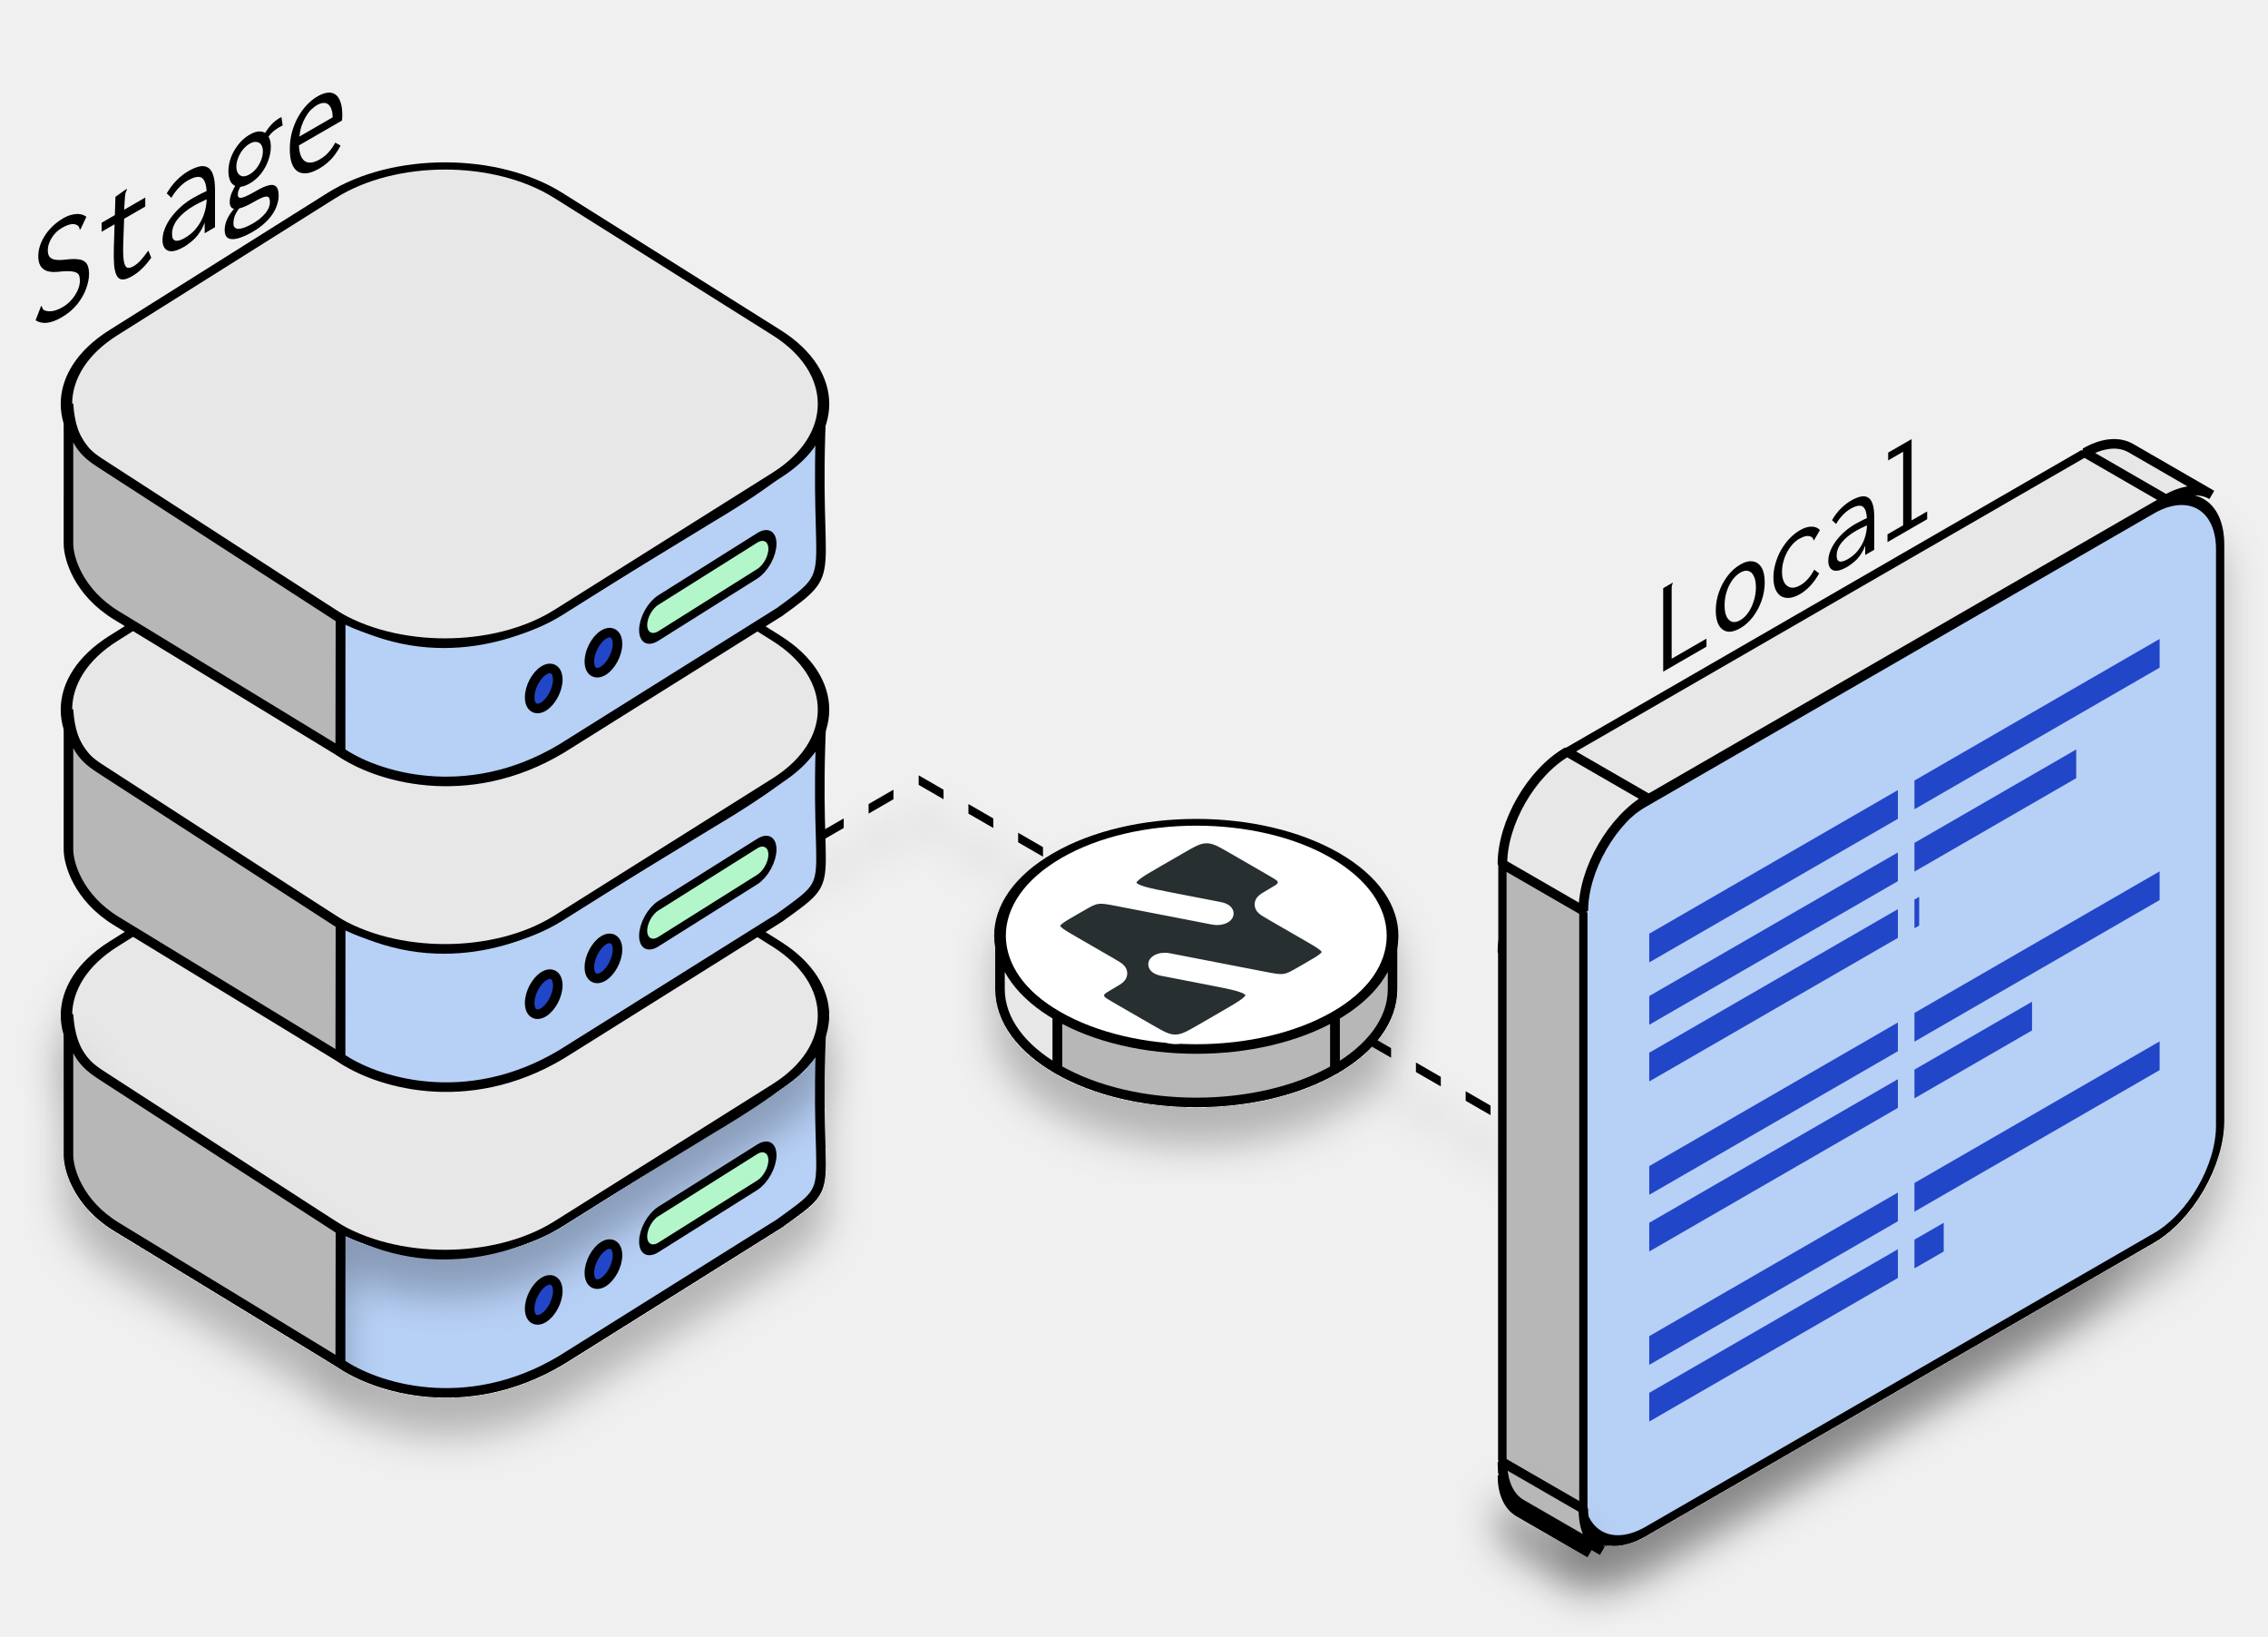
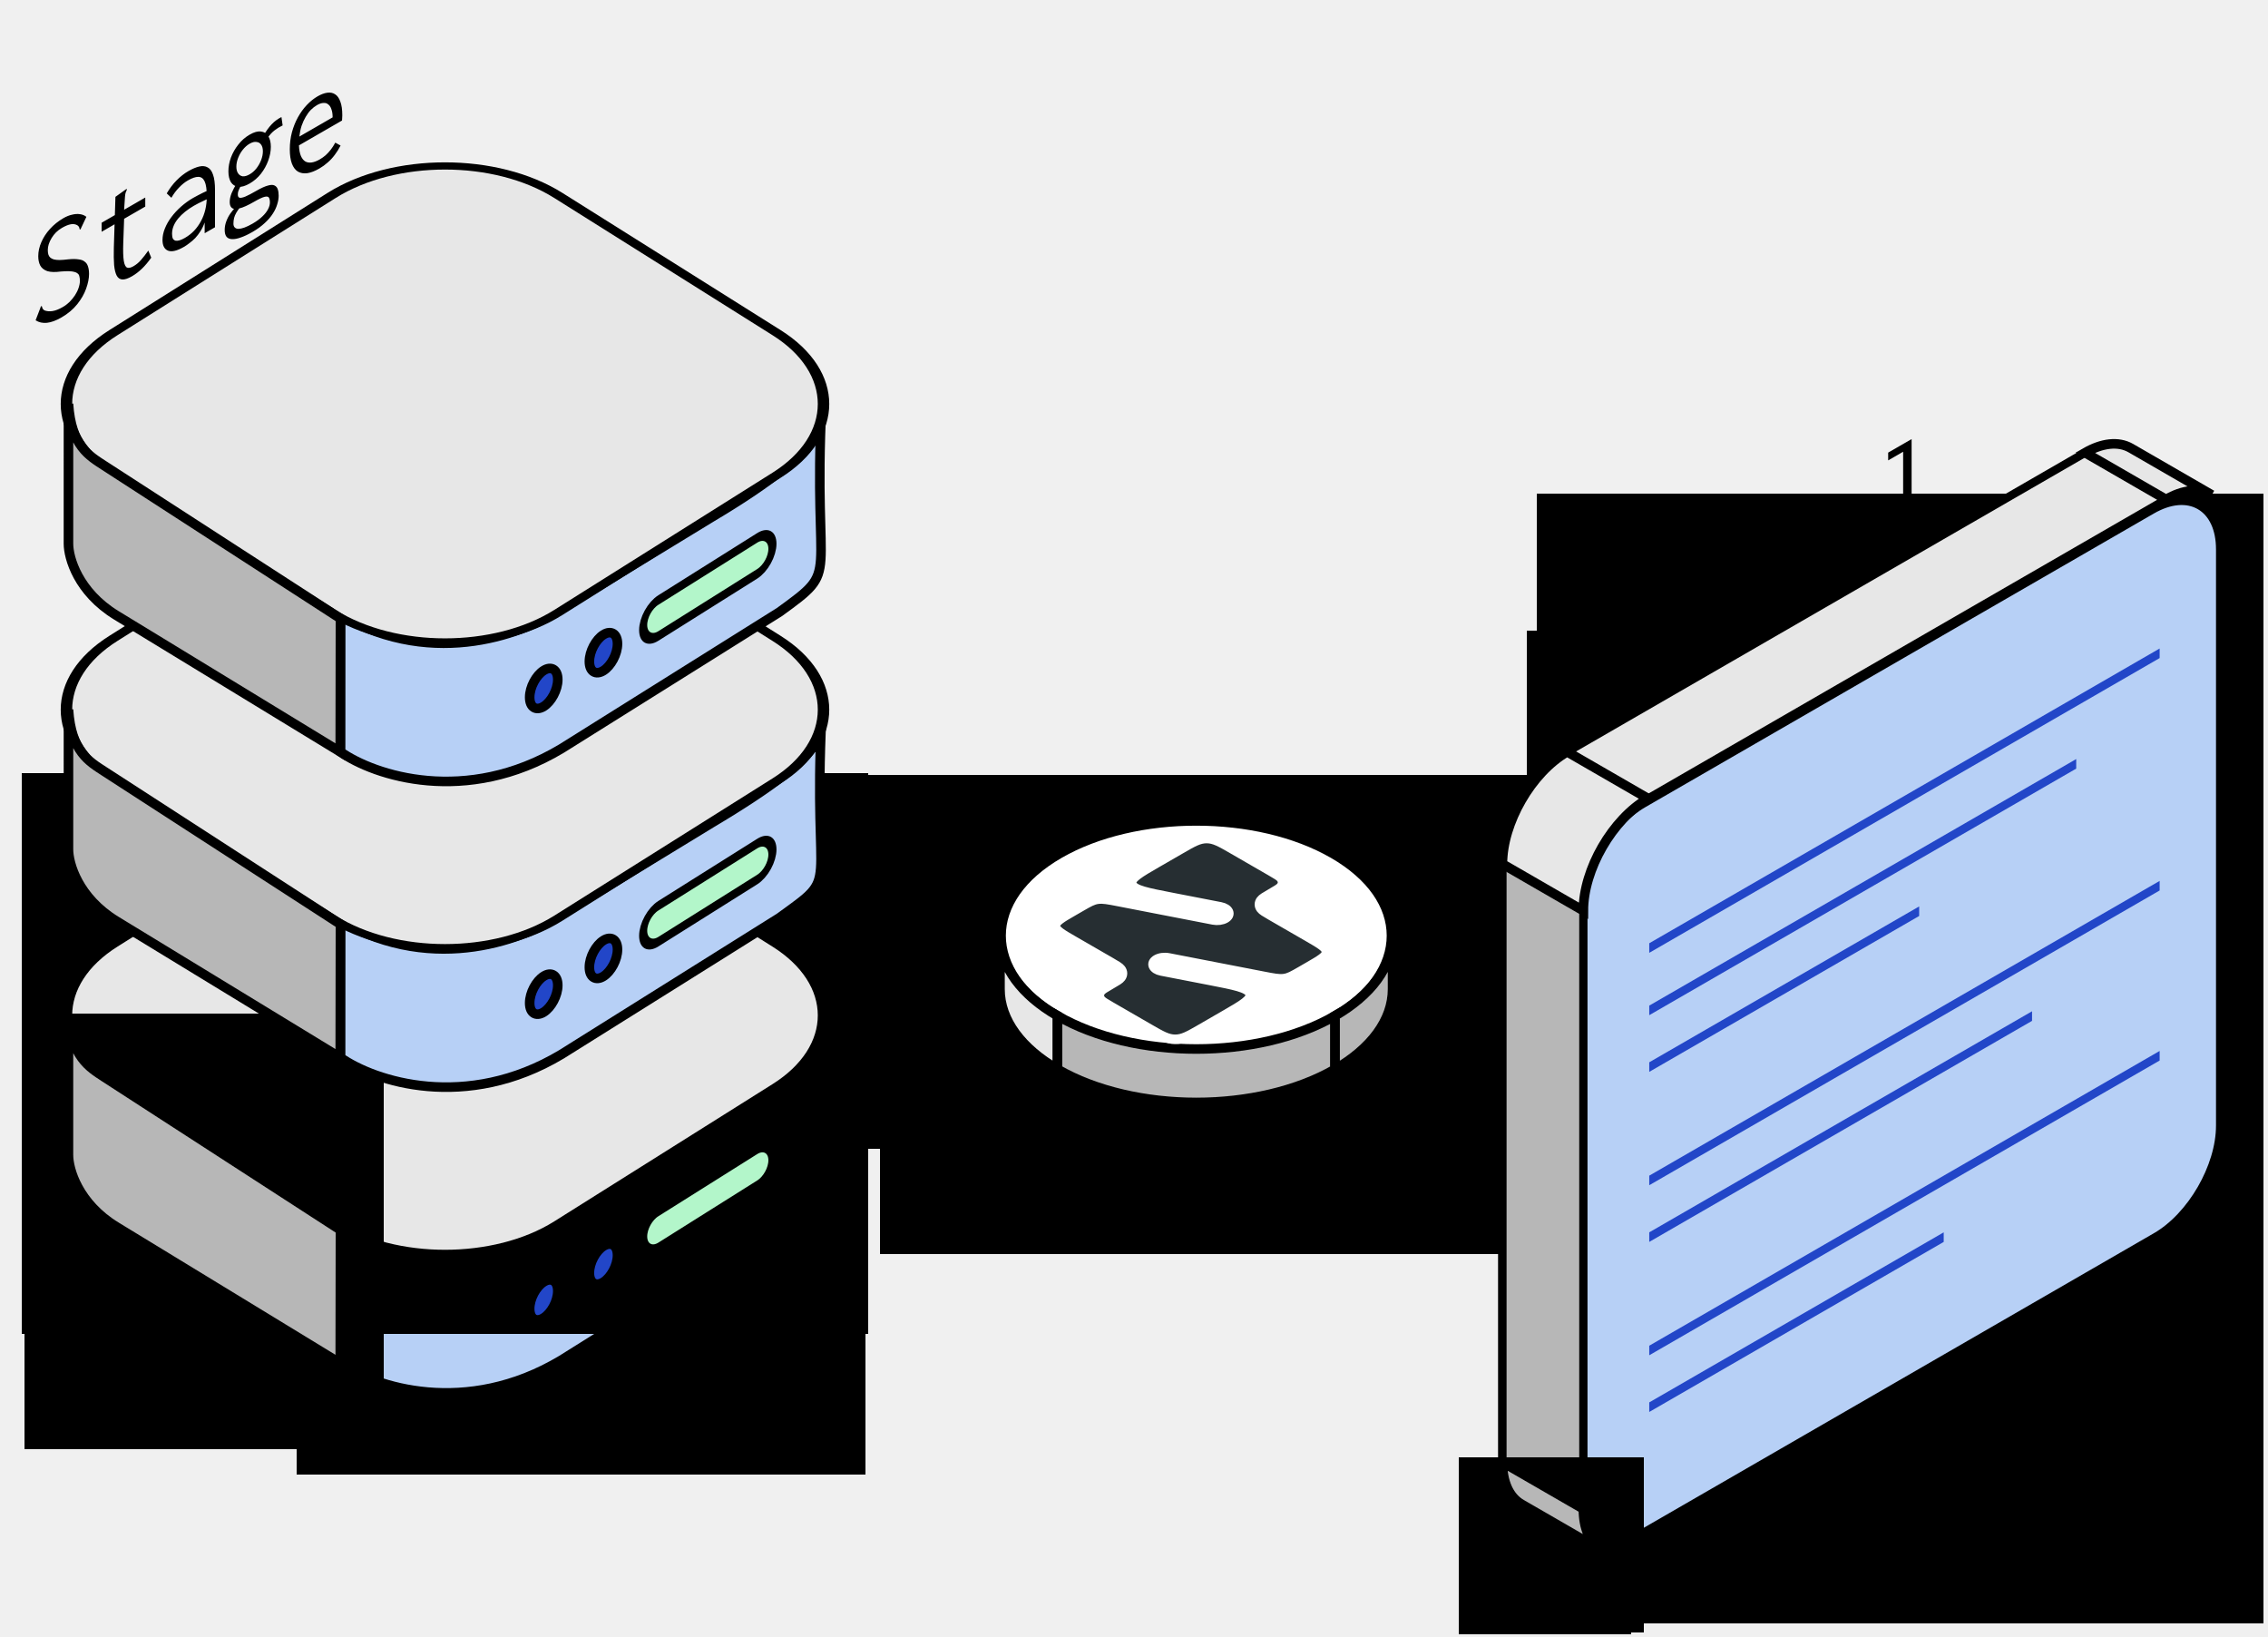
<svg xmlns="http://www.w3.org/2000/svg" width="237" height="171" viewBox="0 0 237 171" fill="none">
  <path d="M6.423 33.165C5.859 33.49 5.351 33.677 4.898 33.725C4.455 33.768 4.062 33.68 3.721 33.461L4.219 32.165L4.275 31.989L4.372 31.997C4.39 32.061 4.413 32.133 4.441 32.213C4.469 32.282 4.533 32.352 4.635 32.421C4.875 32.517 5.152 32.544 5.466 32.501C5.79 32.453 6.155 32.312 6.561 32.077C6.82 31.928 7.055 31.749 7.268 31.541C7.489 31.317 7.679 31.085 7.836 30.845C8.002 30.589 8.127 30.336 8.21 30.085C8.302 29.818 8.349 29.568 8.349 29.333C8.349 29.152 8.33 28.997 8.293 28.869C8.265 28.736 8.205 28.637 8.113 28.573C8.03 28.493 7.914 28.437 7.767 28.405C7.619 28.362 7.429 28.338 7.198 28.333C6.968 28.328 6.69 28.338 6.367 28.365C5.767 28.445 5.291 28.432 4.94 28.325C4.598 28.202 4.353 28.008 4.206 27.741C4.067 27.469 3.998 27.146 3.998 26.773C3.998 26.282 4.104 25.794 4.316 25.309C4.529 24.813 4.829 24.352 5.217 23.925C5.614 23.482 6.085 23.104 6.63 22.789C6.944 22.608 7.245 22.488 7.531 22.429C7.827 22.354 8.099 22.336 8.349 22.373C8.607 22.405 8.834 22.498 9.028 22.653L8.487 23.797L8.404 23.973L8.321 23.957C8.312 23.877 8.293 23.802 8.265 23.733C8.238 23.664 8.173 23.594 8.071 23.525C7.85 23.408 7.614 23.378 7.365 23.437C7.115 23.485 6.82 23.608 6.478 23.805C6.247 23.938 6.039 24.096 5.854 24.277C5.679 24.453 5.526 24.648 5.397 24.861C5.268 25.074 5.166 25.293 5.092 25.517C5.028 25.725 4.995 25.925 4.995 26.117C4.995 26.298 5.014 26.453 5.051 26.581C5.088 26.709 5.152 26.816 5.245 26.901C5.337 26.986 5.462 27.053 5.619 27.101C5.785 27.144 5.988 27.165 6.229 27.165C6.478 27.16 6.778 27.136 7.129 27.093C7.554 27.05 7.905 27.05 8.182 27.093C8.469 27.12 8.69 27.2 8.847 27.333C9.014 27.45 9.129 27.618 9.194 27.837C9.268 28.05 9.305 28.312 9.305 28.621C9.305 29.08 9.203 29.592 9 30.157C8.806 30.706 8.496 31.248 8.071 31.781C7.647 32.314 7.097 32.776 6.423 33.165ZM13.794 28.861C13.388 29.096 13.055 29.208 12.796 29.197C12.538 29.186 12.339 29.056 12.201 28.805C12.062 28.544 11.97 28.17 11.924 27.685C11.887 27.194 11.877 26.592 11.896 25.877L12.062 20.565L13.101 19.821L13.24 19.725L13.254 19.829C13.208 19.93 13.166 20.029 13.129 20.125C13.101 20.216 13.078 20.357 13.06 20.549L12.935 22.429L12.977 22.693L12.88 25.389C12.852 26.216 12.87 26.834 12.935 27.245C13 27.645 13.115 27.882 13.281 27.957C13.448 28.021 13.669 27.973 13.947 27.813C14.251 27.637 14.519 27.413 14.75 27.141C14.99 26.864 15.24 26.544 15.498 26.181L15.803 26.917C15.489 27.365 15.166 27.749 14.833 28.069C14.501 28.389 14.154 28.653 13.794 28.861ZM10.621 23.269L15.18 20.637V21.581L10.621 24.213V23.269ZM19.226 25.789C18.505 26.205 17.951 26.338 17.563 26.189C17.175 26.029 16.981 25.656 16.981 25.069C16.981 24.674 17.064 24.274 17.23 23.869C17.397 23.453 17.623 23.056 17.91 22.677C18.205 22.282 18.547 21.914 18.935 21.573C19.323 21.232 19.734 20.936 20.168 20.685C20.325 20.594 20.482 20.509 20.639 20.429C20.805 20.333 20.976 20.245 21.152 20.165C21.337 20.069 21.526 19.981 21.72 19.901L21.748 20.765C21.581 20.829 21.41 20.906 21.235 20.997C21.069 21.072 20.902 21.152 20.736 21.237C20.57 21.322 20.408 21.41 20.251 21.501C19.919 21.693 19.614 21.901 19.337 22.125C19.06 22.349 18.819 22.584 18.616 22.829C18.413 23.074 18.256 23.33 18.145 23.597C18.034 23.864 17.979 24.141 17.979 24.429C17.979 24.653 18.011 24.826 18.076 24.949C18.15 25.056 18.247 25.122 18.367 25.149C18.487 25.165 18.625 25.149 18.782 25.101C18.949 25.048 19.129 24.965 19.323 24.853C19.683 24.645 20.002 24.397 20.279 24.109C20.565 23.805 20.805 23.469 21 23.101C21.203 22.728 21.355 22.325 21.457 21.893C21.558 21.461 21.609 21.005 21.609 20.525C21.609 19.8 21.535 19.277 21.387 18.957C21.24 18.637 21.018 18.477 20.722 18.477C20.436 18.472 20.067 18.6 19.614 18.861C19.309 19.037 19.009 19.28 18.713 19.589C18.418 19.888 18.15 20.245 17.91 20.661L17.424 20.205C17.72 19.693 18.062 19.24 18.45 18.845C18.838 18.45 19.249 18.128 19.683 17.877C20.099 17.637 20.477 17.477 20.819 17.397C21.161 17.317 21.452 17.346 21.692 17.485C21.942 17.608 22.131 17.861 22.26 18.245C22.399 18.624 22.468 19.16 22.468 19.853V23.741L21.387 24.365V23.245C21.267 23.581 21.12 23.885 20.944 24.157C20.778 24.424 20.598 24.661 20.404 24.869C20.21 25.066 20.011 25.24 19.808 25.389C19.605 25.549 19.411 25.682 19.226 25.789ZM26.376 24.237C25.932 24.493 25.53 24.682 25.17 24.805C24.819 24.933 24.514 24.992 24.256 24.981C24.006 24.976 23.812 24.896 23.674 24.741C23.544 24.581 23.48 24.341 23.48 24.021C23.48 23.722 23.535 23.424 23.646 23.125C23.757 22.826 23.9 22.552 24.076 22.301C24.26 22.034 24.459 21.802 24.671 21.605L25.087 21.653C24.921 21.866 24.787 22.061 24.685 22.237C24.584 22.413 24.51 22.589 24.464 22.765C24.417 22.952 24.394 23.152 24.394 23.365C24.394 23.546 24.441 23.68 24.533 23.765C24.625 23.861 24.755 23.909 24.921 23.909C25.096 23.904 25.304 23.858 25.544 23.773C25.794 23.682 26.076 23.546 26.39 23.365C26.814 23.12 27.156 22.869 27.415 22.613C27.683 22.362 27.881 22.109 28.011 21.853C28.14 21.608 28.205 21.373 28.205 21.149C28.205 20.914 28.168 20.744 28.094 20.637C28.02 20.53 27.868 20.506 27.637 20.565C27.406 20.624 27.055 20.789 26.584 21.061C26.26 21.248 25.965 21.402 25.697 21.525C25.429 21.648 25.189 21.733 24.976 21.781C24.764 21.829 24.584 21.842 24.436 21.821C24.297 21.784 24.191 21.706 24.117 21.589C24.043 21.472 24.006 21.306 24.006 21.093C24.006 20.816 24.071 20.512 24.2 20.181C24.339 19.845 24.524 19.493 24.755 19.125L25.226 19.285C25.133 19.456 25.059 19.605 25.004 19.733C24.948 19.85 24.907 19.96 24.879 20.061C24.861 20.146 24.852 20.237 24.852 20.333C24.852 20.504 24.907 20.61 25.018 20.653C25.138 20.69 25.341 20.653 25.628 20.541C25.914 20.418 26.302 20.216 26.791 19.933C27.281 19.65 27.678 19.469 27.983 19.389C28.288 19.298 28.519 19.293 28.676 19.373C28.842 19.448 28.958 19.578 29.022 19.765C29.087 19.952 29.119 20.178 29.119 20.445C29.119 20.733 29.069 21.034 28.967 21.349C28.875 21.669 28.722 21.992 28.51 22.317C28.297 22.653 28.015 22.981 27.664 23.301C27.313 23.632 26.884 23.944 26.376 24.237ZM26.085 19.173C25.632 19.434 25.239 19.549 24.907 19.517C24.574 19.474 24.316 19.314 24.131 19.037C23.956 18.744 23.868 18.362 23.868 17.893C23.868 17.424 23.956 16.946 24.131 16.461C24.316 15.97 24.574 15.517 24.907 15.101C25.239 14.674 25.632 14.33 26.085 14.069C26.547 13.802 26.939 13.693 27.263 13.741C27.595 13.773 27.849 13.93 28.025 14.213C28.209 14.49 28.302 14.864 28.302 15.333C28.302 15.802 28.209 16.288 28.025 16.789C27.849 17.274 27.595 17.73 27.263 18.157C26.939 18.568 26.547 18.906 26.085 19.173ZM26.085 18.213C26.353 18.058 26.588 17.853 26.791 17.597C27.004 17.325 27.17 17.032 27.29 16.717C27.41 16.402 27.47 16.101 27.47 15.813C27.47 15.514 27.41 15.282 27.29 15.117C27.17 14.941 27.004 14.845 26.791 14.829C26.588 14.797 26.353 14.858 26.085 15.013C25.817 15.168 25.577 15.381 25.364 15.653C25.161 15.909 24.999 16.194 24.879 16.509C24.759 16.813 24.699 17.114 24.699 17.413C24.699 17.701 24.759 17.933 24.879 18.109C24.999 18.285 25.161 18.389 25.364 18.421C25.577 18.437 25.817 18.368 26.085 18.213ZM27.928 14.461L27.54 14.157C27.808 13.693 28.085 13.309 28.371 13.005C28.667 12.685 29.013 12.426 29.41 12.229L29.535 13.101C29.23 13.245 28.944 13.421 28.676 13.629C28.408 13.837 28.159 14.114 27.928 14.461ZM33.373 17.605C32.911 17.872 32.491 18.034 32.112 18.093C31.734 18.141 31.406 18.085 31.128 17.925C30.861 17.76 30.653 17.485 30.505 17.101C30.357 16.706 30.283 16.205 30.283 15.597C30.283 14.978 30.357 14.386 30.505 13.821C30.662 13.25 30.87 12.73 31.128 12.261C31.396 11.776 31.706 11.346 32.057 10.973C32.417 10.594 32.796 10.29 33.193 10.061C33.553 9.853 33.891 9.728 34.205 9.685C34.519 9.642 34.791 9.698 35.022 9.853C35.253 9.997 35.433 10.25 35.563 10.613C35.701 10.97 35.77 11.448 35.77 12.045C35.77 12.13 35.766 12.224 35.757 12.325C35.757 12.41 35.752 12.498 35.743 12.589L31.239 15.189C31.258 15.648 31.327 16.018 31.447 16.301C31.567 16.573 31.724 16.765 31.918 16.877C32.112 16.978 32.334 17.01 32.583 16.973C32.842 16.93 33.115 16.826 33.401 16.661C33.623 16.533 33.831 16.386 34.025 16.221C34.218 16.045 34.399 15.85 34.565 15.637C34.74 15.408 34.897 15.162 35.036 14.901L35.59 15.205C35.415 15.552 35.212 15.877 34.981 16.181C34.759 16.48 34.514 16.744 34.246 16.973C33.978 17.213 33.687 17.424 33.373 17.605ZM31.281 14.269L34.759 12.261C34.759 11.92 34.717 11.64 34.634 11.421C34.56 11.186 34.449 11.016 34.302 10.909C34.163 10.786 33.992 10.736 33.789 10.757C33.595 10.762 33.373 10.837 33.124 10.981C32.902 11.109 32.69 11.274 32.486 11.477C32.292 11.674 32.112 11.917 31.946 12.205C31.78 12.482 31.637 12.794 31.517 13.141C31.406 13.482 31.327 13.858 31.281 14.269Z" fill="black" />
  <path d="M173.8 61.446L174.673 60.942L174.794 60.872V60.97C174.746 61.054 174.714 61.133 174.697 61.208C174.689 61.278 174.685 61.392 174.685 61.551V68.817L178.323 66.717V67.557L173.8 70.168V61.446ZM181.851 65.632C181.35 65.921 180.905 66.038 180.517 65.982C180.137 65.912 179.838 65.692 179.62 65.324C179.402 64.946 179.293 64.435 179.293 63.791C179.293 63.138 179.402 62.501 179.62 61.88C179.838 61.25 180.137 60.685 180.517 60.186C180.905 59.672 181.35 59.271 181.851 58.982C182.352 58.693 182.792 58.583 183.172 58.653C183.56 58.709 183.863 58.926 184.082 59.304C184.3 59.672 184.409 60.184 184.409 60.837C184.409 61.481 184.3 62.118 184.082 62.748C183.863 63.368 183.56 63.935 183.172 64.449C182.792 64.948 182.352 65.343 181.851 65.632ZM181.851 64.792C182.174 64.605 182.457 64.335 182.699 63.98C182.942 63.625 183.132 63.221 183.269 62.769C183.415 62.312 183.488 61.84 183.488 61.355C183.488 60.87 183.415 60.482 183.269 60.193C183.132 59.899 182.942 59.719 182.699 59.654C182.457 59.579 182.174 59.635 181.851 59.822C181.536 60.004 181.253 60.275 181.002 60.634C180.76 60.979 180.566 61.38 180.42 61.838C180.283 62.291 180.214 62.76 180.214 63.245C180.214 63.73 180.283 64.12 180.42 64.414C180.566 64.703 180.76 64.885 181.002 64.96C181.253 65.03 181.536 64.974 181.851 64.792ZM188.095 62.069C187.691 62.302 187.319 62.433 186.979 62.461C186.64 62.489 186.345 62.426 186.094 62.272C185.852 62.113 185.662 61.873 185.524 61.551C185.387 61.219 185.318 60.811 185.318 60.326C185.318 59.85 185.387 59.371 185.524 58.891C185.662 58.401 185.852 57.937 186.094 57.498C186.345 57.054 186.64 56.651 186.979 56.287C187.319 55.923 187.687 55.627 188.083 55.398C188.535 55.136 188.939 55.011 189.295 55.02C189.659 55.015 189.954 55.134 190.18 55.377L189.635 56.308L189.55 56.455L189.489 56.42C189.489 56.345 189.473 56.285 189.441 56.238C189.416 56.187 189.356 56.133 189.259 56.077C189.081 55.993 188.891 55.972 188.689 56.014C188.487 56.056 188.252 56.154 187.986 56.308C187.751 56.443 187.529 56.627 187.319 56.861C187.109 57.094 186.919 57.367 186.749 57.68C186.587 57.978 186.458 58.305 186.361 58.66C186.264 59.014 186.216 59.374 186.216 59.738C186.216 60.102 186.264 60.41 186.361 60.662C186.458 60.904 186.591 61.089 186.761 61.215C186.931 61.341 187.133 61.401 187.367 61.397C187.61 61.378 187.869 61.289 188.143 61.131C188.329 61.023 188.507 60.893 188.677 60.739C188.847 60.575 189.008 60.394 189.162 60.193C189.315 59.983 189.457 59.757 189.586 59.514L190.095 59.906C189.821 60.401 189.513 60.83 189.174 61.194C188.842 61.553 188.483 61.845 188.095 62.069ZM193.017 59.227C192.387 59.591 191.902 59.708 191.562 59.577C191.223 59.437 191.053 59.11 191.053 58.597C191.053 58.252 191.126 57.901 191.271 57.547C191.417 57.183 191.615 56.835 191.865 56.504C192.124 56.158 192.423 55.837 192.763 55.538C193.102 55.239 193.462 54.98 193.842 54.761C193.979 54.681 194.117 54.607 194.254 54.537C194.399 54.453 194.549 54.376 194.703 54.306C194.864 54.222 195.03 54.145 195.2 54.075L195.224 54.831C195.078 54.887 194.929 54.955 194.775 55.034C194.63 55.099 194.484 55.169 194.339 55.244C194.193 55.319 194.052 55.395 193.915 55.475C193.624 55.643 193.357 55.825 193.114 56.021C192.872 56.217 192.662 56.422 192.484 56.637C192.306 56.852 192.169 57.075 192.072 57.309C191.975 57.542 191.926 57.785 191.926 58.037C191.926 58.233 191.954 58.385 192.011 58.492C192.076 58.585 192.161 58.644 192.266 58.667C192.371 58.681 192.492 58.667 192.629 58.625C192.775 58.578 192.932 58.506 193.102 58.408C193.417 58.226 193.696 58.009 193.939 57.757C194.189 57.491 194.399 57.197 194.569 56.875C194.747 56.548 194.88 56.196 194.969 55.818C195.058 55.44 195.103 55.041 195.103 54.621C195.103 53.986 195.038 53.529 194.909 53.249C194.779 52.969 194.585 52.829 194.327 52.829C194.076 52.824 193.753 52.936 193.357 53.165C193.09 53.319 192.827 53.531 192.569 53.802C192.31 54.063 192.076 54.376 191.865 54.74L191.441 54.341C191.7 53.893 191.999 53.496 192.338 53.151C192.678 52.806 193.038 52.523 193.417 52.304C193.781 52.094 194.113 51.954 194.412 51.884C194.711 51.814 194.965 51.84 195.175 51.961C195.394 52.068 195.559 52.29 195.673 52.626C195.794 52.957 195.854 53.426 195.854 54.033V57.435L194.909 57.981V57.001C194.804 57.295 194.674 57.561 194.521 57.799C194.375 58.032 194.218 58.24 194.048 58.422C193.878 58.594 193.704 58.746 193.527 58.877C193.349 59.017 193.179 59.133 193.017 59.227ZM197.237 56.637V55.825L198.873 54.88V47.194L197.309 48.097V47.285L199.758 45.871V54.369L201.383 53.431V54.243L197.237 56.637Z" fill="black" />
  <g filter="url(#filter0_d_3086_689)">
    <rect width="67.683" height="66.693" rx="8" transform="matrix(0.866025 -0.5 0 1 164.035 97.3071)" fill="#B7D0F6" />
-     <rect width="67.683" height="66.693" rx="8" transform="matrix(0.866025 -0.5 0 1 164.035 97.3071)" stroke="black" stroke-linejoin="bevel" />
+     <rect width="67.683" height="66.693" rx="8" transform="matrix(0.866025 -0.5 0 1 164.035 97.3071)" stroke="black" strokeLinejoin="bevel" />
  </g>
-   <rect width="8.548" height="54.705" transform="matrix(0.866025 0.5 0 1 157 99.4531)" fill="#B7B7B7" stroke="black" stroke-linejoin="bevel" />
-   <rect width="54.705" height="8.548" transform="matrix(0.866025 -0.5 0.866025 0.5 162.92 89.1968)" fill="#E7E7E7" stroke="black" stroke-linejoin="bevel" />
+   <rect width="8.548" height="54.705" transform="matrix(0.866025 0.5 0 1 157 99.4531)" fill="#B7B7B7" stroke="black" strokeLinejoin="bevel" />
+   <rect width="54.705" height="8.548" transform="matrix(0.866025 -0.5 0.866025 0.5 162.92 89.1968)" fill="#E7E7E7" stroke="black" strokeLinejoin="bevel" />
  <g filter="url(#filter1_d_3086_689)">
    <path d="M164.402 158.432C164.402 160.182 164.981 161.598 166.137 162.265L158.734 157.992C157.578 157.324 157 155.908 157 154.158L164.402 158.432Z" fill="#B7B7B7" />
-     <path d="M164.402 158.432C164.402 160.182 164.981 161.598 166.137 162.265L158.734 157.992C157.578 157.324 157 155.908 157 154.158L164.402 158.432Z" stroke="black" stroke-linejoin="bevel" />
+     <path d="M164.402 158.432C164.402 160.182 164.981 161.598 166.137 162.265L158.734 157.992C157.578 157.324 157 155.908 157 154.158L164.402 158.432Z" stroke="black" strokeLinejoin="bevel" />
  </g>
-   <path d="M164.402 103.728C164.402 99.951 167.054 95.359 170.324 93.471L162.922 89.197C159.651 91.085 157 95.677 157 99.454L164.402 103.728Z" fill="#E7E7E7" stroke="black" stroke-linejoin="bevel" />
-   <path d="M221.887 65.703C220.73 65.035 219.215 65.243 217.699 66.118L210.297 61.844C211.812 60.969 213.328 60.761 214.484 61.429L221.887 65.703Z" fill="#E7E7E7" stroke="black" stroke-linejoin="bevel" />
+   <path d="M164.402 103.728C164.402 99.951 167.054 95.359 170.324 93.471L162.922 89.197C159.651 91.085 157 95.677 157 99.454L164.402 103.728Z" fill="#E7E7E7" stroke="black" strokeLinejoin="bevel" />
+   <path d="M221.887 65.703C220.73 65.035 219.215 65.243 217.699 66.118L210.297 61.844C211.812 60.969 213.328 60.761 214.484 61.429L221.887 65.703Z" fill="#E7E7E7" stroke="black" strokeLinejoin="bevel" />
  <g filter="url(#filter2_d_3086_689)">
-     <line y1="-0.5" x2="60" y2="-0.5" transform="matrix(0.866025 -0.5 0 1 44 112)" stroke="black" stroke-dasharray="3 3" />
+     <line y1="-0.5" x2="60" y2="-0.5" transform="matrix(0.866025 -0.5 0 1 44 112)" stroke="black" strokeDasharray="3 3" />
  </g>
  <g filter="url(#filter3_d_3086_689)">
-     <line y1="-0.5" x2="82" y2="-0.5" transform="matrix(0.866025 0.5 0 1 96 82)" stroke="black" stroke-dasharray="3 3" />
+     <line y1="-0.5" x2="82" y2="-0.5" transform="matrix(0.866025 0.5 0 1 96 82)" stroke="black" strokeDasharray="3 3" />
  </g>
  <g filter="url(#filter4_d_3086_689)">
-     <circle cx="16.748" cy="16.748" r="16.748" transform="matrix(0.866025 0.5 -0.866025 0.5 125.008 81)" fill="white" stroke="black" stroke-linejoin="bevel" />
-     <path d="M104.496 97.748C104.496 101.018 106.792 103.979 110.504 106.122V111.705C106.792 109.562 104.496 106.601 104.496 103.331V97.748Z" fill="#E7E7E7" stroke="black" stroke-linejoin="bevel" />
-     <path d="M110.502 106.122C118.512 110.747 131.5 110.747 139.51 106.122V111.705C131.5 116.33 118.512 116.33 110.502 111.705V106.122Z" fill="#B7B7B7" stroke="black" stroke-linejoin="bevel" />
-     <path d="M145.52 97.748C145.52 101.018 143.224 103.979 139.512 106.122V111.705C143.224 109.562 145.52 106.601 145.52 103.331V97.748Z" fill="#B7B7B7" stroke="black" stroke-linejoin="bevel" />
+     <circle cx="16.748" cy="16.748" r="16.748" transform="matrix(0.866025 0.5 -0.866025 0.5 125.008 81)" fill="white" stroke="black" strokeLinejoin="bevel" />
+     <path d="M104.496 97.748C104.496 101.018 106.792 103.979 110.504 106.122V111.705C106.792 109.562 104.496 106.601 104.496 103.331V97.748Z" fill="#E7E7E7" stroke="black" strokeLinejoin="bevel" />
+     <path d="M110.502 106.122C118.512 110.747 131.5 110.747 139.51 106.122V111.705C131.5 116.33 118.512 116.33 110.502 111.705V106.122Z" fill="#B7B7B7" stroke="black" strokeLinejoin="bevel" />
+     <path d="M145.52 97.748C145.52 101.018 143.224 103.979 139.512 106.122V111.705C143.224 109.562 145.52 106.601 145.52 103.331V97.748Z" fill="#B7B7B7" stroke="black" strokeLinejoin="bevel" />
    <path d="M132.815 93.335C133.427 92.981 133.733 92.805 133.877 92.608C134.077 92.332 134.074 92.021 133.868 91.744C133.721 91.546 133.412 91.368 132.793 91.01L132.793 91.01L128.812 88.712C127.53 87.972 126.889 87.602 126.097 87.599C125.305 87.597 124.671 87.963 123.403 88.695L120.965 90.102C119.011 91.23 118.034 91.794 118.286 92.395C118.538 92.995 119.859 93.252 122.502 93.764L127.551 94.744C128.432 94.915 128.702 95.56 128.051 95.936C127.72 96.127 127.229 96.193 126.781 96.106L116.888 94.186L116.888 94.186C115.797 93.974 115.251 93.868 114.724 93.939C114.197 94.01 113.793 94.243 112.986 94.709L112.181 95.173C110.914 95.905 110.28 96.271 110.284 96.729C110.288 97.186 110.929 97.556 112.211 98.296L116.063 100.52C116.682 100.877 116.991 101.056 117.138 101.254C117.344 101.53 117.347 101.842 117.146 102.117C117.003 102.314 116.697 102.491 116.085 102.844C115.473 103.198 115.167 103.374 115.024 103.571C114.823 103.846 114.826 104.158 115.032 104.435C115.179 104.633 115.488 104.811 116.107 105.168L120.088 107.467C121.37 108.207 122.011 108.577 122.803 108.58C123.596 108.582 124.23 108.216 125.498 107.484L125.498 107.484L127.935 106.077C129.889 104.949 130.866 104.384 130.614 103.784C130.362 103.184 129.041 102.927 126.398 102.414L121.35 101.435C120.469 101.264 120.198 100.619 120.85 100.243C121.18 100.052 121.672 99.986 122.119 100.073L132.012 101.992C133.104 102.204 133.649 102.31 134.176 102.24C134.703 102.169 135.107 101.936 135.914 101.47L135.914 101.47L136.719 101.005C137.987 100.273 138.621 99.907 138.616 99.45C138.612 98.993 137.971 98.623 136.689 97.882L132.837 95.659C132.219 95.301 131.909 95.123 131.762 94.925C131.556 94.648 131.553 94.337 131.754 94.061C131.897 93.865 132.203 93.688 132.815 93.335Z" fill="#272F30" />
    <path d="M132.815 93.335C133.427 92.981 133.733 92.805 133.877 92.608C134.077 92.332 134.074 92.021 133.868 91.744C133.721 91.546 133.412 91.368 132.793 91.01L132.793 91.01L128.812 88.712C127.53 87.972 126.889 87.602 126.097 87.599C125.305 87.597 124.671 87.963 123.403 88.695L120.965 90.102C119.011 91.23 118.034 91.794 118.286 92.395C118.538 92.995 119.859 93.252 122.502 93.764L127.551 94.744C128.432 94.915 128.702 95.56 128.051 95.936C127.72 96.127 127.229 96.193 126.781 96.106L116.888 94.186L116.888 94.186C115.797 93.974 115.251 93.868 114.724 93.939C114.197 94.01 113.793 94.243 112.986 94.709L112.181 95.173C110.914 95.905 110.28 96.271 110.284 96.729C110.288 97.186 110.929 97.556 112.211 98.296L116.063 100.52C116.682 100.877 116.991 101.056 117.138 101.254C117.344 101.53 117.347 101.842 117.146 102.117C117.003 102.314 116.697 102.491 116.085 102.844C115.473 103.198 115.167 103.374 115.024 103.571C114.823 103.846 114.826 104.158 115.032 104.435C115.179 104.633 115.488 104.811 116.107 105.168L120.088 107.467C121.37 108.207 122.011 108.577 122.803 108.58C123.596 108.582 124.23 108.216 125.498 107.484L125.498 107.484L127.935 106.077C129.889 104.949 130.866 104.384 130.614 103.784C130.362 103.184 129.041 102.927 126.398 102.414L121.35 101.435C120.469 101.264 120.198 100.619 120.85 100.243C121.18 100.052 121.672 99.986 122.119 100.073L132.012 101.992C133.104 102.204 133.649 102.31 134.176 102.24C134.703 102.169 135.107 101.936 135.914 101.47L135.914 101.47L136.719 101.005C137.987 100.273 138.621 99.907 138.616 99.45C138.612 98.993 137.971 98.623 136.689 97.882L132.837 95.659C132.219 95.301 131.909 95.123 131.762 94.925C131.556 94.648 131.553 94.337 131.754 94.061C131.897 93.865 132.203 93.688 132.815 93.335Z" stroke="white" />
  </g>
  <g filter="url(#filter5_d_3086_689)">
    <rect width="77.322" height="76.192" rx="8" transform="matrix(0.866025 -0.5 0 1 165.037 87.8081)" fill="#B7D0F6" />
-     <rect width="77.322" height="76.192" rx="8" transform="matrix(0.866025 -0.5 0 1 165.037 87.8081)" stroke="black" stroke-linejoin="bevel" />
+     <rect width="77.322" height="76.192" rx="8" transform="matrix(0.866025 -0.5 0 1 165.037 87.8081)" stroke="black" strokeLinejoin="bevel" />
  </g>
-   <rect width="9.765" height="62.496" transform="matrix(0.866025 0.5 0 1 157 90.2598)" fill="#B7B7B7" stroke="black" stroke-linejoin="bevel" />
-   <rect width="62.496" height="9.765" transform="matrix(0.866025 -0.5 0.866025 0.5 163.764 78.543)" fill="#E7E7E7" stroke="black" stroke-linejoin="bevel" />
+   <rect width="9.765" height="62.496" transform="matrix(0.866025 0.5 0 1 157 90.2598)" fill="#B7B7B7" stroke="black" strokeLinejoin="bevel" />
+   <rect width="62.496" height="9.765" transform="matrix(0.866025 -0.5 0.866025 0.5 163.764 78.543)" fill="#E7E7E7" stroke="black" strokeLinejoin="bevel" />
  <g filter="url(#filter6_d_3086_689)">
    <path d="M165.457 157.638C165.457 159.638 166.117 161.256 167.438 162.018L158.982 157.136C157.661 156.373 157 154.755 157 152.756L165.457 157.638Z" fill="#B7B7B7" />
-     <path d="M165.457 157.638C165.457 159.638 166.117 161.256 167.438 162.018L158.982 157.136C157.661 156.373 157 154.755 157 152.756L165.457 157.638Z" stroke="black" stroke-linejoin="bevel" />
+     <path d="M165.457 157.638C165.457 159.638 166.117 161.256 167.438 162.018L158.982 157.136C157.661 156.373 157 154.755 157 152.756L165.457 157.638Z" stroke="black" strokeLinejoin="bevel" />
  </g>
-   <path d="M165.457 95.144C165.457 90.829 168.486 85.583 172.222 83.425L163.765 78.543C160.029 80.7 157 85.947 157 90.261L165.457 95.144Z" fill="#E7E7E7" stroke="black" stroke-linejoin="bevel" />
-   <path d="M231.129 51.703C229.808 50.94 228.077 51.177 226.345 52.177L217.889 47.294C219.62 46.294 221.351 46.057 222.673 46.82L231.129 51.703Z" fill="#E7E7E7" stroke="black" stroke-linejoin="bevel" />
-   <line y1="-1.5" x2="61.587" y2="-1.5" transform="matrix(0.866025 -0.5 0 1 172.342 100.543)" stroke="#2246C8" stroke-width="3" stroke-dasharray="30 2" />
-   <line y1="-1.5" x2="51.519" y2="-1.5" transform="matrix(0.866025 -0.5 0 1 172.342 107.057)" stroke="#2246C8" stroke-width="3" stroke-dasharray="30 2" />
-   <line y1="-1.5" x2="32.57" y2="-1.5" transform="matrix(0.866025 -0.5 0 1 172.342 112.979)" stroke="#2246C8" stroke-width="3" stroke-dasharray="30 2" />
-   <line y1="-1.5" x2="61.587" y2="-1.5" transform="matrix(0.866025 -0.5 0 1 172.342 124.822)" stroke="#2246C8" stroke-width="3" stroke-dasharray="30 2" />
-   <line y1="-1.5" x2="46.19" y2="-1.5" transform="matrix(0.866025 -0.5 0 1 172.342 130.744)" stroke="#2246C8" stroke-width="3" stroke-dasharray="30 2" />
-   <line y1="-1.5" x2="35.531" y2="-1.5" transform="matrix(0.866025 -0.5 0 1 172.342 148.51)" stroke="#2246C8" stroke-width="3" stroke-dasharray="30 2" />
-   <line y1="-1.5" x2="61.587" y2="-1.5" transform="matrix(0.866025 -0.5 0 1 172.342 142.587)" stroke="#2246C8" stroke-width="3" stroke-dasharray="30 2" />
+   <path d="M165.457 95.144C165.457 90.829 168.486 85.583 172.222 83.425L163.765 78.543C160.029 80.7 157 85.947 157 90.261L165.457 95.144Z" fill="#E7E7E7" stroke="black" strokeLinejoin="bevel" />
+   <path d="M231.129 51.703C229.808 50.94 228.077 51.177 226.345 52.177L217.889 47.294C219.62 46.294 221.351 46.057 222.673 46.82L231.129 51.703Z" fill="#E7E7E7" stroke="black" strokeLinejoin="bevel" />
+   <line y1="-1.5" x2="61.587" y2="-1.5" transform="matrix(0.866025 -0.5 0 1 172.342 100.543)" stroke="#2246C8" strokeWidth="3" strokeDasharray="30 2" />
+   <line y1="-1.5" x2="51.519" y2="-1.5" transform="matrix(0.866025 -0.5 0 1 172.342 107.057)" stroke="#2246C8" strokeWidth="3" strokeDasharray="30 2" />
+   <line y1="-1.5" x2="32.57" y2="-1.5" transform="matrix(0.866025 -0.5 0 1 172.342 112.979)" stroke="#2246C8" strokeWidth="3" strokeDasharray="30 2" />
+   <line y1="-1.5" x2="61.587" y2="-1.5" transform="matrix(0.866025 -0.5 0 1 172.342 124.822)" stroke="#2246C8" strokeWidth="3" strokeDasharray="30 2" />
+   <line y1="-1.5" x2="46.19" y2="-1.5" transform="matrix(0.866025 -0.5 0 1 172.342 130.744)" stroke="#2246C8" strokeWidth="3" strokeDasharray="30 2" />
+   <line y1="-1.5" x2="35.531" y2="-1.5" transform="matrix(0.866025 -0.5 0 1 172.342 148.51)" stroke="#2246C8" strokeWidth="3" strokeDasharray="30 2" />
+   <line y1="-1.5" x2="61.587" y2="-1.5" transform="matrix(0.866025 -0.5 0 1 172.342 142.587)" stroke="#2246C8" strokeWidth="3" strokeDasharray="30 2" />
  <g filter="url(#filter7_d_3086_689)">
    <path d="M74.276 117.963C88.008 109.808 85.237 108.449 85.861 106.75C84.925 125.778 88.008 123.06 81.454 127.816L58.672 142.087C48.685 148.067 39.115 144.918 35.578 142.427V128.156C45.565 133.864 55.135 129.855 58.672 127.477L74.276 117.963Z" fill="#B7D0F6" />
    <path d="M74.276 117.963C88.008 109.808 85.237 108.449 85.861 106.75C84.925 125.778 88.008 123.06 81.454 127.816L58.672 142.087C48.685 148.067 39.115 144.918 35.578 142.427V128.156C45.565 133.864 55.135 129.855 58.672 127.477L74.276 117.963Z" stroke="black" />
  </g>
  <g filter="url(#filter8_d_3086_689)">
    <rect width="54.923" height="54.923" rx="14" transform="matrix(0.846632 0.532179 -0.846632 0.532179 46.5 76.8501)" fill="#E7E7E7" />
-     <rect width="54.923" height="54.923" rx="14" transform="matrix(0.846632 0.532179 -0.846632 0.532179 46.5 76.8501)" stroke="black" stroke-linejoin="bevel" />
+     <rect width="54.923" height="54.923" rx="14" transform="matrix(0.846632 0.532179 -0.846632 0.532179 46.5 76.8501)" stroke="black" strokeLinejoin="bevel" />
  </g>
  <path d="M64.526 131.14C64.526 132.207 63.844 133.447 63.058 133.942C62.271 134.436 61.589 134.054 61.589 132.986C61.589 131.919 62.271 130.679 63.058 130.185C63.844 129.69 64.526 130.073 64.526 131.14Z" fill="#2246C8" stroke="black" />
  <path d="M58.286 134.878C58.286 135.945 57.604 137.185 56.818 137.679C56.031 138.174 55.349 137.791 55.349 136.724C55.349 135.657 56.031 134.417 56.818 133.923C57.604 133.428 58.286 133.811 58.286 134.878Z" fill="#2246C8" stroke="black" />
  <rect x="0.423" y="0.234" width="15.956" height="3.757" rx="1.878" transform="matrix(0.846632 -0.532179 0 1 66.8501 127.552)" fill="#B3F6CA" stroke="black" />
  <g filter="url(#filter9_d_3086_689)">
    <path d="M10.898 112.526L35.577 128.496L35.554 142.427L12.148 128.156C8.153 125.71 7.154 122.153 7.154 120.681L7.154 105.973C7.444 110.39 9.337 111.507 10.898 112.526Z" fill="#B7B7B7" />
    <path d="M10.898 112.526L35.577 128.496L35.554 142.427L12.148 128.156C8.153 125.71 7.154 122.153 7.154 120.681L7.154 105.973C7.444 110.39 9.337 111.507 10.898 112.526Z" stroke="black" />
  </g>
  <path d="M74.276 86.023C88.008 77.868 85.237 76.509 85.861 74.811C84.925 93.838 88.008 91.12 81.454 95.876L58.672 110.147C48.685 116.127 39.115 112.978 35.578 110.487V96.216C45.565 101.925 55.135 97.915 58.672 95.537L74.276 86.023Z" fill="#B7D0F6" stroke="black" />
-   <rect width="54.923" height="54.923" rx="14" transform="matrix(0.846632 0.532179 -0.846632 0.532179 46.5 44.9111)" fill="#E7E7E7" stroke="black" stroke-linejoin="bevel" />
+   <rect width="54.923" height="54.923" rx="14" transform="matrix(0.846632 0.532179 -0.846632 0.532179 46.5 44.9111)" fill="#E7E7E7" stroke="black" strokeLinejoin="bevel" />
  <path d="M64.526 99.201C64.526 100.268 63.844 101.508 63.058 102.002C62.271 102.497 61.589 102.114 61.589 101.047C61.589 99.98 62.271 98.74 63.058 98.245C63.844 97.751 64.526 98.133 64.526 99.201Z" fill="#2246C8" stroke="black" />
  <path d="M58.286 102.939C58.286 104.006 57.604 105.246 56.818 105.74C56.031 106.235 55.349 105.852 55.349 104.785C55.349 103.718 56.031 102.478 56.818 101.984C57.604 101.489 58.286 101.872 58.286 102.939Z" fill="#2246C8" stroke="black" />
  <rect x="0.423" y="0.234" width="15.956" height="3.757" rx="1.878" transform="matrix(0.846632 -0.532179 0 1 66.8501 95.612)" fill="#B3F6CA" stroke="black" />
  <path d="M10.898 80.587L35.577 96.556L35.554 110.487L12.148 96.217C8.153 93.77 7.154 90.214 7.154 88.742L7.155 74.131C7.444 78.548 9.337 79.568 10.898 80.587Z" fill="#B7B7B7" stroke="black" />
  <path d="M74.276 54.085C88.008 45.931 85.237 43.962 85.861 42.264C84.925 61.291 88.008 59.182 81.454 63.939L58.672 78.209C48.685 84.189 39.115 81.04 35.578 78.549V64.278C45.565 69.987 55.135 65.977 58.672 63.599L74.276 54.085Z" fill="#B7D0F6" stroke="black" />
-   <rect width="54.923" height="54.923" rx="14" transform="matrix(0.846632 0.532179 -0.846632 0.532179 46.5 12.9727)" fill="#E7E7E7" stroke="black" stroke-linejoin="bevel" />
+   <rect width="54.923" height="54.923" rx="14" transform="matrix(0.846632 0.532179 -0.846632 0.532179 46.5 12.9727)" fill="#E7E7E7" stroke="black" strokeLinejoin="bevel" />
  <path d="M64.526 67.263C64.526 68.33 63.844 69.57 63.058 70.064C62.271 70.559 61.589 70.176 61.589 69.109C61.589 68.042 62.271 66.802 63.058 66.307C63.844 65.813 64.526 66.195 64.526 67.263Z" fill="#2246C8" stroke="black" />
  <path d="M58.286 71.001C58.286 72.068 57.604 73.308 56.818 73.802C56.031 74.296 55.349 73.914 55.349 72.847C55.349 71.779 56.031 70.54 56.818 70.045C57.604 69.551 58.286 69.933 58.286 71.001Z" fill="#2246C8" stroke="black" />
  <rect x="0.423" y="0.234" width="15.956" height="3.757" rx="1.878" transform="matrix(0.846632 -0.532179 0 1 66.8501 63.674)" fill="#B3F6CA" stroke="black" />
  <path d="M10.898 48.649L35.577 64.618L35.554 78.549L12.148 64.278C8.153 61.832 7.154 58.276 7.154 56.803L7.155 42.193C7.444 46.61 9.337 47.629 10.898 48.649Z" fill="#B7B7B7" stroke="black" />
  <defs>
-     <filter id="filter0_d_3086_689" x="159.602" y="65.96" width="67.481" height="103.545" filterUnits="userSpaceOnUse" color-interpolation-filters="sRGB">
-       <feFlood flood-opacity="0" result="BackgroundImageFix" />
+     <filter id="filter0_d_3086_689" x="159.602" y="65.96" width="67.481" height="103.545" filterUnits="userSpaceOnUse" colorInterpolationFilters="sRGB">
+       <feFlood floodOpacity="0" result="BackgroundImageFix" />
      <feColorMatrix in="SourceAlpha" type="matrix" values="0 0 0 0 0 0 0 0 0 0 0 0 0 0 0 0 0 0 127 0" result="hardAlpha" />
      <feOffset dy="4" />
      <feGaussianBlur stdDeviation="2" />
      <feComposite in2="hardAlpha" operator="out" />
      <feColorMatrix type="matrix" values="0 0 0 0 0 0 0 0 0 0 0 0 0 0 0 0 0 0 0.25 0" />
      <feBlend mode="normal" in2="BackgroundImageFix" result="effect1_dropShadow_3086_689" />
      <feBlend mode="normal" in="SourceGraphic" in2="effect1_dropShadow_3086_689" result="shape" />
    </filter>
-     <filter id="filter1_d_3086_689" x="152.5" y="153.725" width="17.887" height="16.974" filterUnits="userSpaceOnUse" color-interpolation-filters="sRGB">
-       <feFlood flood-opacity="0" result="BackgroundImageFix" />
+     <filter id="filter1_d_3086_689" x="152.5" y="153.725" width="17.887" height="16.974" filterUnits="userSpaceOnUse" colorInterpolationFilters="sRGB">
+       <feFlood floodOpacity="0" result="BackgroundImageFix" />
      <feColorMatrix in="SourceAlpha" type="matrix" values="0 0 0 0 0 0 0 0 0 0 0 0 0 0 0 0 0 0 127 0" result="hardAlpha" />
      <feOffset dy="4" />
      <feGaussianBlur stdDeviation="2" />
      <feComposite in2="hardAlpha" operator="out" />
      <feColorMatrix type="matrix" values="0 0 0 0 0 0 0 0 0 0 0 0 0 0 0 0 0 0 0.25 0" />
      <feBlend mode="normal" in2="BackgroundImageFix" result="effect1_dropShadow_3086_689" />
      <feBlend mode="normal" in="SourceGraphic" in2="effect1_dropShadow_3086_689" result="shape" />
    </filter>
-     <filter id="filter2_d_3086_689" x="40" y="81" width="59.961" height="39" filterUnits="userSpaceOnUse" color-interpolation-filters="sRGB">
-       <feFlood flood-opacity="0" result="BackgroundImageFix" />
+     <filter id="filter2_d_3086_689" x="40" y="81" width="59.961" height="39" filterUnits="userSpaceOnUse" colorInterpolationFilters="sRGB">
+       <feFlood floodOpacity="0" result="BackgroundImageFix" />
      <feColorMatrix in="SourceAlpha" type="matrix" values="0 0 0 0 0 0 0 0 0 0 0 0 0 0 0 0 0 0 127 0" result="hardAlpha" />
      <feOffset dy="4" />
      <feGaussianBlur stdDeviation="2" />
      <feComposite in2="hardAlpha" operator="out" />
      <feColorMatrix type="matrix" values="0 0 0 0 0 0 0 0 0 0 0 0 0 0 0 0 0 0 0.25 0" />
      <feBlend mode="normal" in2="BackgroundImageFix" result="effect1_dropShadow_3086_689" />
      <feBlend mode="normal" in="SourceGraphic" in2="effect1_dropShadow_3086_689" result="shape" />
    </filter>
-     <filter id="filter3_d_3086_689" x="92" y="81" width="79.014" height="50" filterUnits="userSpaceOnUse" color-interpolation-filters="sRGB">
-       <feFlood flood-opacity="0" result="BackgroundImageFix" />
+     <filter id="filter3_d_3086_689" x="92" y="81" width="79.014" height="50" filterUnits="userSpaceOnUse" colorInterpolationFilters="sRGB">
+       <feFlood floodOpacity="0" result="BackgroundImageFix" />
      <feColorMatrix in="SourceAlpha" type="matrix" values="0 0 0 0 0 0 0 0 0 0 0 0 0 0 0 0 0 0 127 0" result="hardAlpha" />
      <feOffset dy="4" />
      <feGaussianBlur stdDeviation="2" />
      <feComposite in2="hardAlpha" operator="out" />
      <feColorMatrix type="matrix" values="0 0 0 0 0 0 0 0 0 0 0 0 0 0 0 0 0 0 0.25 0" />
      <feBlend mode="normal" in2="BackgroundImageFix" result="effect1_dropShadow_3086_689" />
      <feBlend mode="normal" in="SourceGraphic" in2="effect1_dropShadow_3086_689" result="shape" />
    </filter>
-     <filter id="filter4_d_3086_689" x="99.883" y="85.552" width="50.25" height="38.122" filterUnits="userSpaceOnUse" color-interpolation-filters="sRGB">
-       <feFlood flood-opacity="0" result="BackgroundImageFix" />
+     <filter id="filter4_d_3086_689" x="99.883" y="85.552" width="50.25" height="38.122" filterUnits="userSpaceOnUse" colorInterpolationFilters="sRGB">
+       <feFlood floodOpacity="0" result="BackgroundImageFix" />
      <feColorMatrix in="SourceAlpha" type="matrix" values="0 0 0 0 0 0 0 0 0 0 0 0 0 0 0 0 0 0 127 0" result="hardAlpha" />
      <feOffset dy="4" />
      <feGaussianBlur stdDeviation="2" />
      <feComposite in2="hardAlpha" operator="out" />
      <feColorMatrix type="matrix" values="0 0 0 0 0 0 0 0 0 0 0 0 0 0 0 0 0 0 0.25 0" />
      <feBlend mode="normal" in2="BackgroundImageFix" result="effect1_dropShadow_3086_689" />
      <feBlend mode="normal" in="SourceGraphic" in2="effect1_dropShadow_3086_689" result="shape" />
    </filter>
-     <filter id="filter5_d_3086_689" x="160.604" y="51.642" width="75.83" height="117.863" filterUnits="userSpaceOnUse" color-interpolation-filters="sRGB">
-       <feFlood flood-opacity="0" result="BackgroundImageFix" />
+     <filter id="filter5_d_3086_689" x="160.604" y="51.642" width="75.83" height="117.863" filterUnits="userSpaceOnUse" colorInterpolationFilters="sRGB">
+       <feFlood floodOpacity="0" result="BackgroundImageFix" />
      <feColorMatrix in="SourceAlpha" type="matrix" values="0 0 0 0 0 0 0 0 0 0 0 0 0 0 0 0 0 0 127 0" result="hardAlpha" />
      <feOffset dy="4" />
      <feGaussianBlur stdDeviation="2" />
      <feComposite in2="hardAlpha" operator="out" />
      <feColorMatrix type="matrix" values="0 0 0 0 0 0 0 0 0 0 0 0 0 0 0 0 0 0 0.25 0" />
      <feBlend mode="normal" in2="BackgroundImageFix" result="effect1_dropShadow_3086_689" />
      <feBlend mode="normal" in="SourceGraphic" in2="effect1_dropShadow_3086_689" result="shape" />
    </filter>
-     <filter id="filter6_d_3086_689" x="152.5" y="152.323" width="19.188" height="18.128" filterUnits="userSpaceOnUse" color-interpolation-filters="sRGB">
-       <feFlood flood-opacity="0" result="BackgroundImageFix" />
+     <filter id="filter6_d_3086_689" x="152.5" y="152.323" width="19.188" height="18.128" filterUnits="userSpaceOnUse" colorInterpolationFilters="sRGB">
+       <feFlood floodOpacity="0" result="BackgroundImageFix" />
      <feColorMatrix in="SourceAlpha" type="matrix" values="0 0 0 0 0 0 0 0 0 0 0 0 0 0 0 0 0 0 127 0" result="hardAlpha" />
      <feOffset dy="4" />
      <feGaussianBlur stdDeviation="2" />
      <feComposite in2="hardAlpha" operator="out" />
      <feColorMatrix type="matrix" values="0 0 0 0 0 0 0 0 0 0 0 0 0 0 0 0 0 0 0.25 0" />
      <feBlend mode="normal" in2="BackgroundImageFix" result="effect1_dropShadow_3086_689" />
      <feBlend mode="normal" in="SourceGraphic" in2="effect1_dropShadow_3086_689" result="shape" />
    </filter>
-     <filter id="filter7_d_3086_689" x="31.078" y="106.578" width="59.283" height="47.438" filterUnits="userSpaceOnUse" color-interpolation-filters="sRGB">
-       <feFlood flood-opacity="0" result="BackgroundImageFix" />
+     <filter id="filter7_d_3086_689" x="31.078" y="106.578" width="59.283" height="47.438" filterUnits="userSpaceOnUse" colorInterpolationFilters="sRGB">
+       <feFlood floodOpacity="0" result="BackgroundImageFix" />
      <feColorMatrix in="SourceAlpha" type="matrix" values="0 0 0 0 0 0 0 0 0 0 0 0 0 0 0 0 0 0 127 0" result="hardAlpha" />
      <feOffset dy="4" />
      <feGaussianBlur stdDeviation="2" />
      <feComposite in2="hardAlpha" operator="out" />
      <feColorMatrix type="matrix" values="0 0 0 0 0 0 0 0 0 0 0 0 0 0 0 0 0 0 0.25 0" />
      <feBlend mode="normal" in2="BackgroundImageFix" result="effect1_dropShadow_3086_689" />
      <feBlend mode="normal" in="SourceGraphic" in2="effect1_dropShadow_3086_689" result="shape" />
    </filter>
-     <filter id="filter8_d_3086_689" x="2.344" y="80.838" width="88.312" height="58.482" filterUnits="userSpaceOnUse" color-interpolation-filters="sRGB">
-       <feFlood flood-opacity="0" result="BackgroundImageFix" />
+     <filter id="filter8_d_3086_689" x="2.344" y="80.838" width="88.312" height="58.482" filterUnits="userSpaceOnUse" colorInterpolationFilters="sRGB">
+       <feFlood floodOpacity="0" result="BackgroundImageFix" />
      <feColorMatrix in="SourceAlpha" type="matrix" values="0 0 0 0 0 0 0 0 0 0 0 0 0 0 0 0 0 0 127 0" result="hardAlpha" />
      <feOffset dy="4" />
      <feGaussianBlur stdDeviation="2" />
      <feComposite in2="hardAlpha" operator="out" />
      <feColorMatrix type="matrix" values="0 0 0 0 0 0 0 0 0 0 0 0 0 0 0 0 0 0 0.25 0" />
      <feBlend mode="normal" in2="BackgroundImageFix" result="effect1_dropShadow_3086_689" />
      <feBlend mode="normal" in="SourceGraphic" in2="effect1_dropShadow_3086_689" result="shape" />
    </filter>
-     <filter id="filter9_d_3086_689" x="2.654" y="105.94" width="37.424" height="45.376" filterUnits="userSpaceOnUse" color-interpolation-filters="sRGB">
-       <feFlood flood-opacity="0" result="BackgroundImageFix" />
+     <filter id="filter9_d_3086_689" x="2.654" y="105.94" width="37.424" height="45.376" filterUnits="userSpaceOnUse" colorInterpolationFilters="sRGB">
+       <feFlood floodOpacity="0" result="BackgroundImageFix" />
      <feColorMatrix in="SourceAlpha" type="matrix" values="0 0 0 0 0 0 0 0 0 0 0 0 0 0 0 0 0 0 127 0" result="hardAlpha" />
      <feOffset dy="4" />
      <feGaussianBlur stdDeviation="2" />
      <feComposite in2="hardAlpha" operator="out" />
      <feColorMatrix type="matrix" values="0 0 0 0 0 0 0 0 0 0 0 0 0 0 0 0 0 0 0.25 0" />
      <feBlend mode="normal" in2="BackgroundImageFix" result="effect1_dropShadow_3086_689" />
      <feBlend mode="normal" in="SourceGraphic" in2="effect1_dropShadow_3086_689" result="shape" />
    </filter>
  </defs>
</svg>
